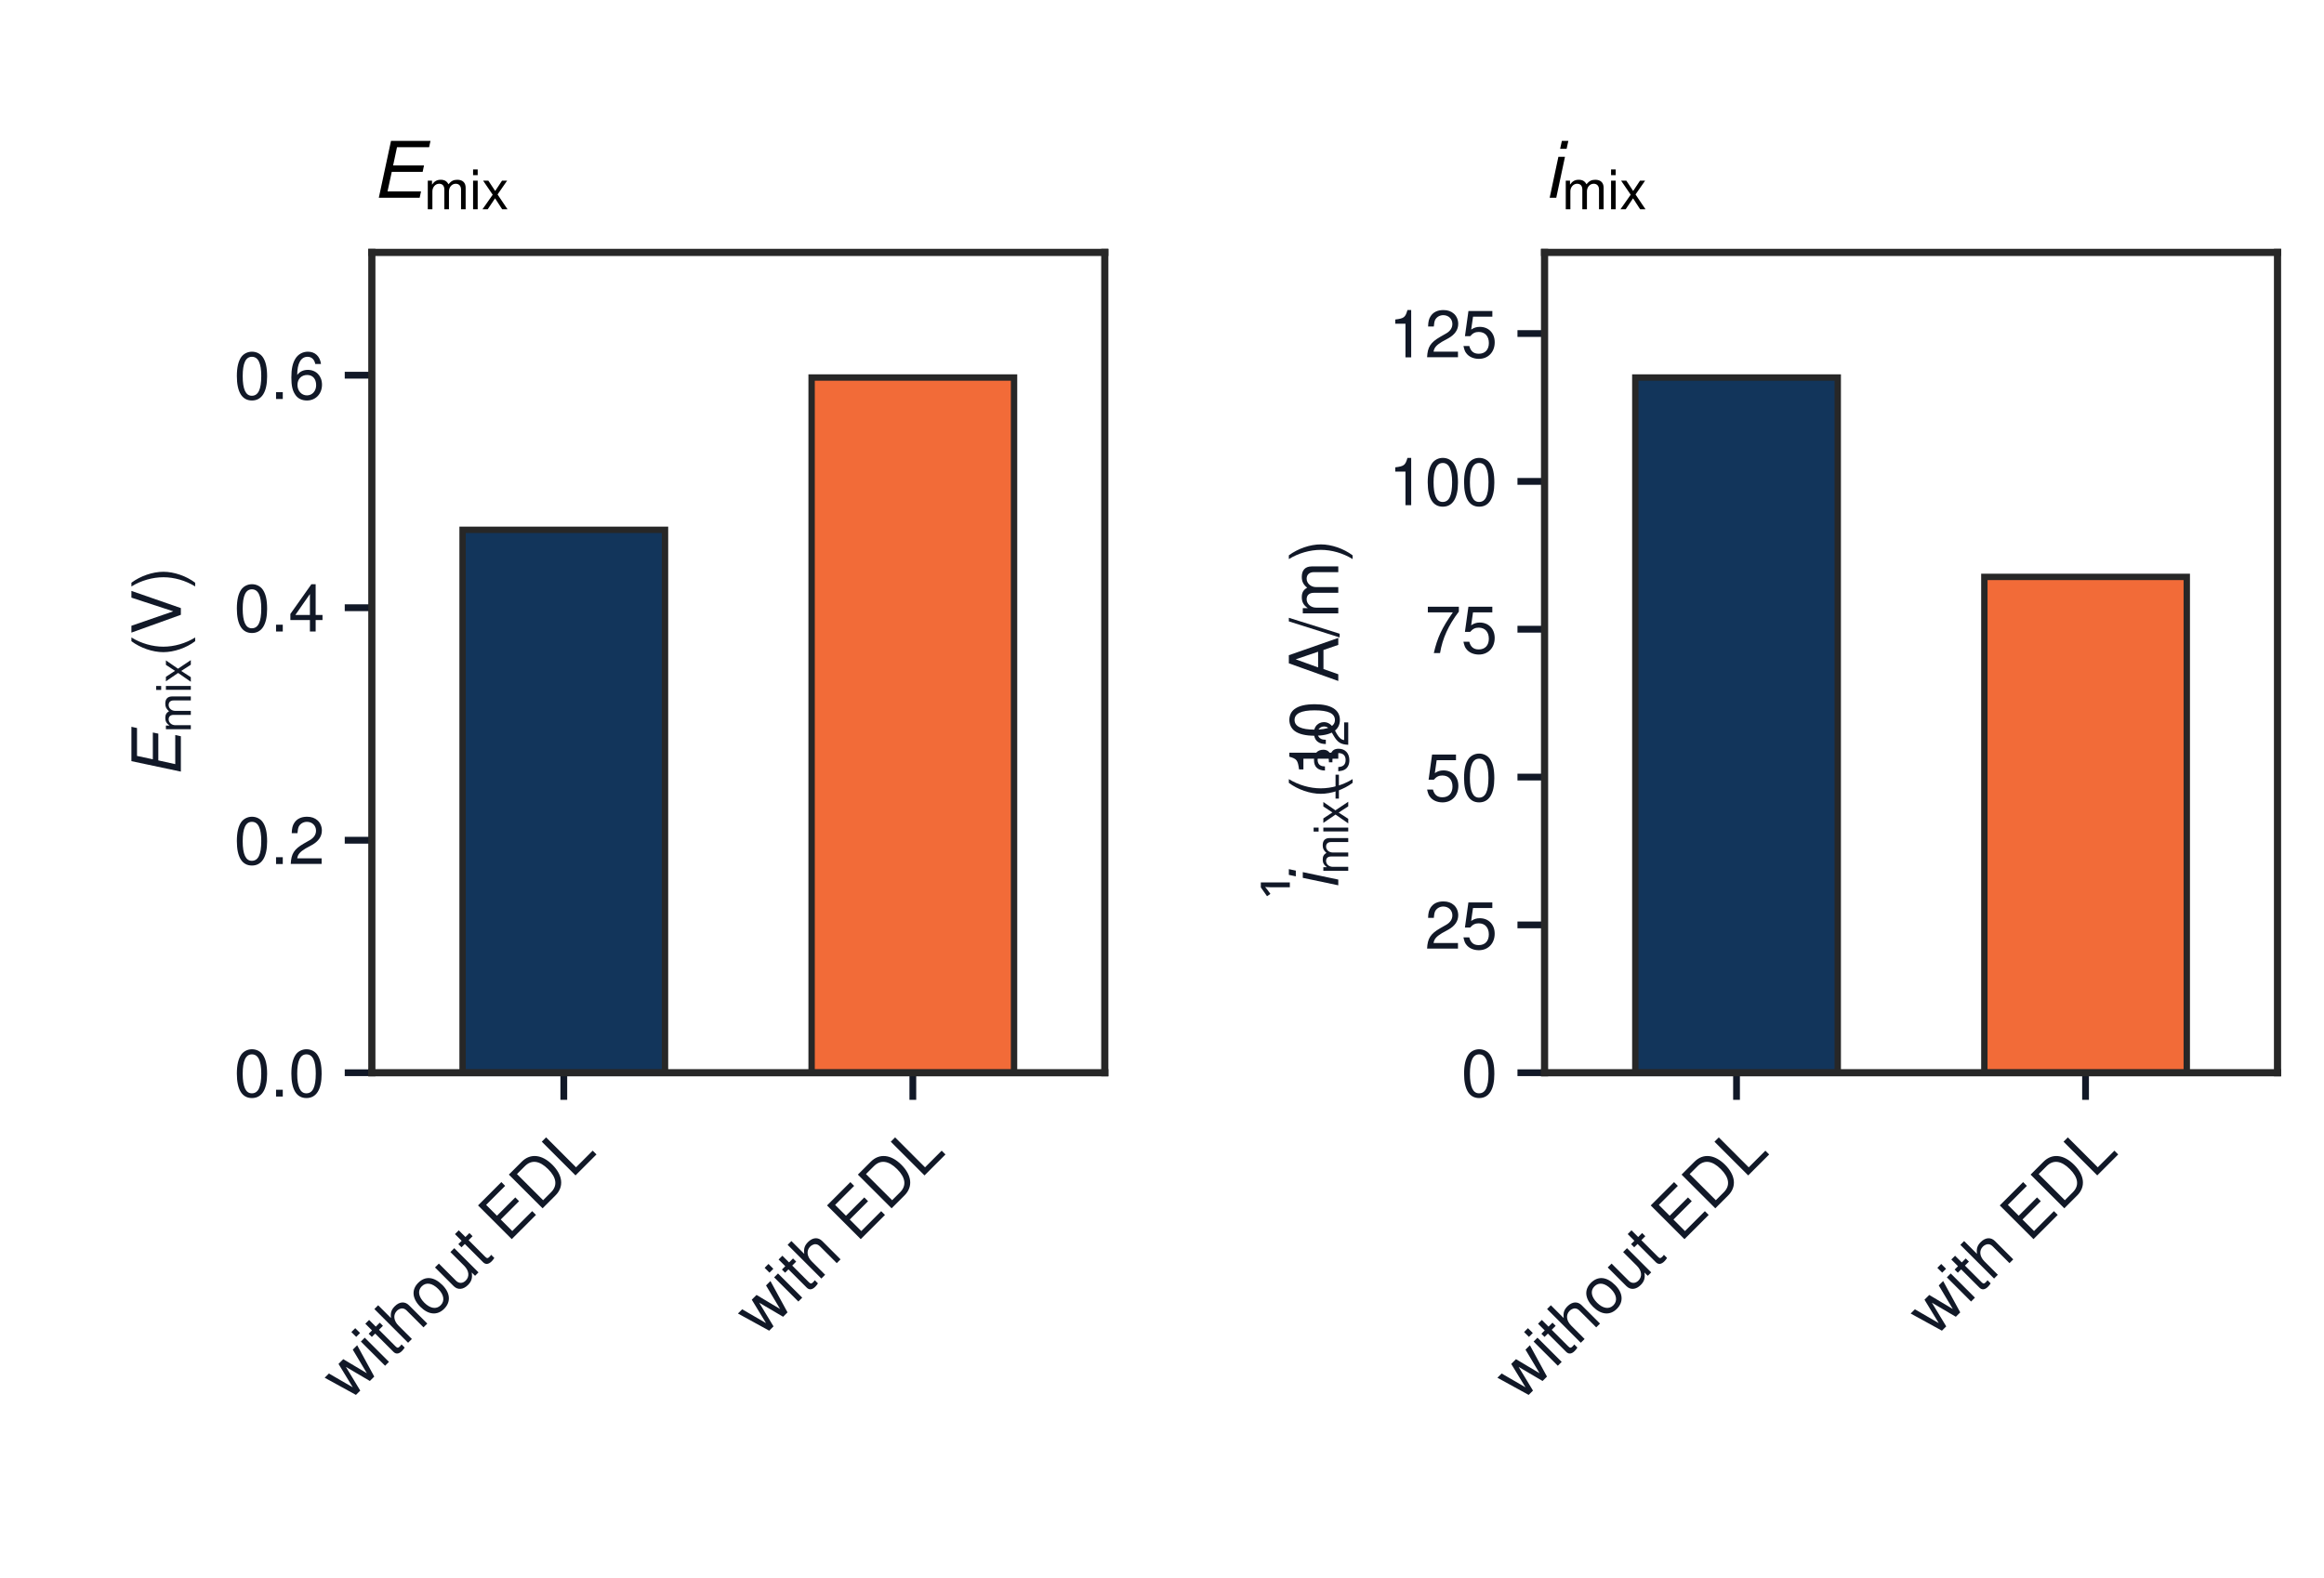
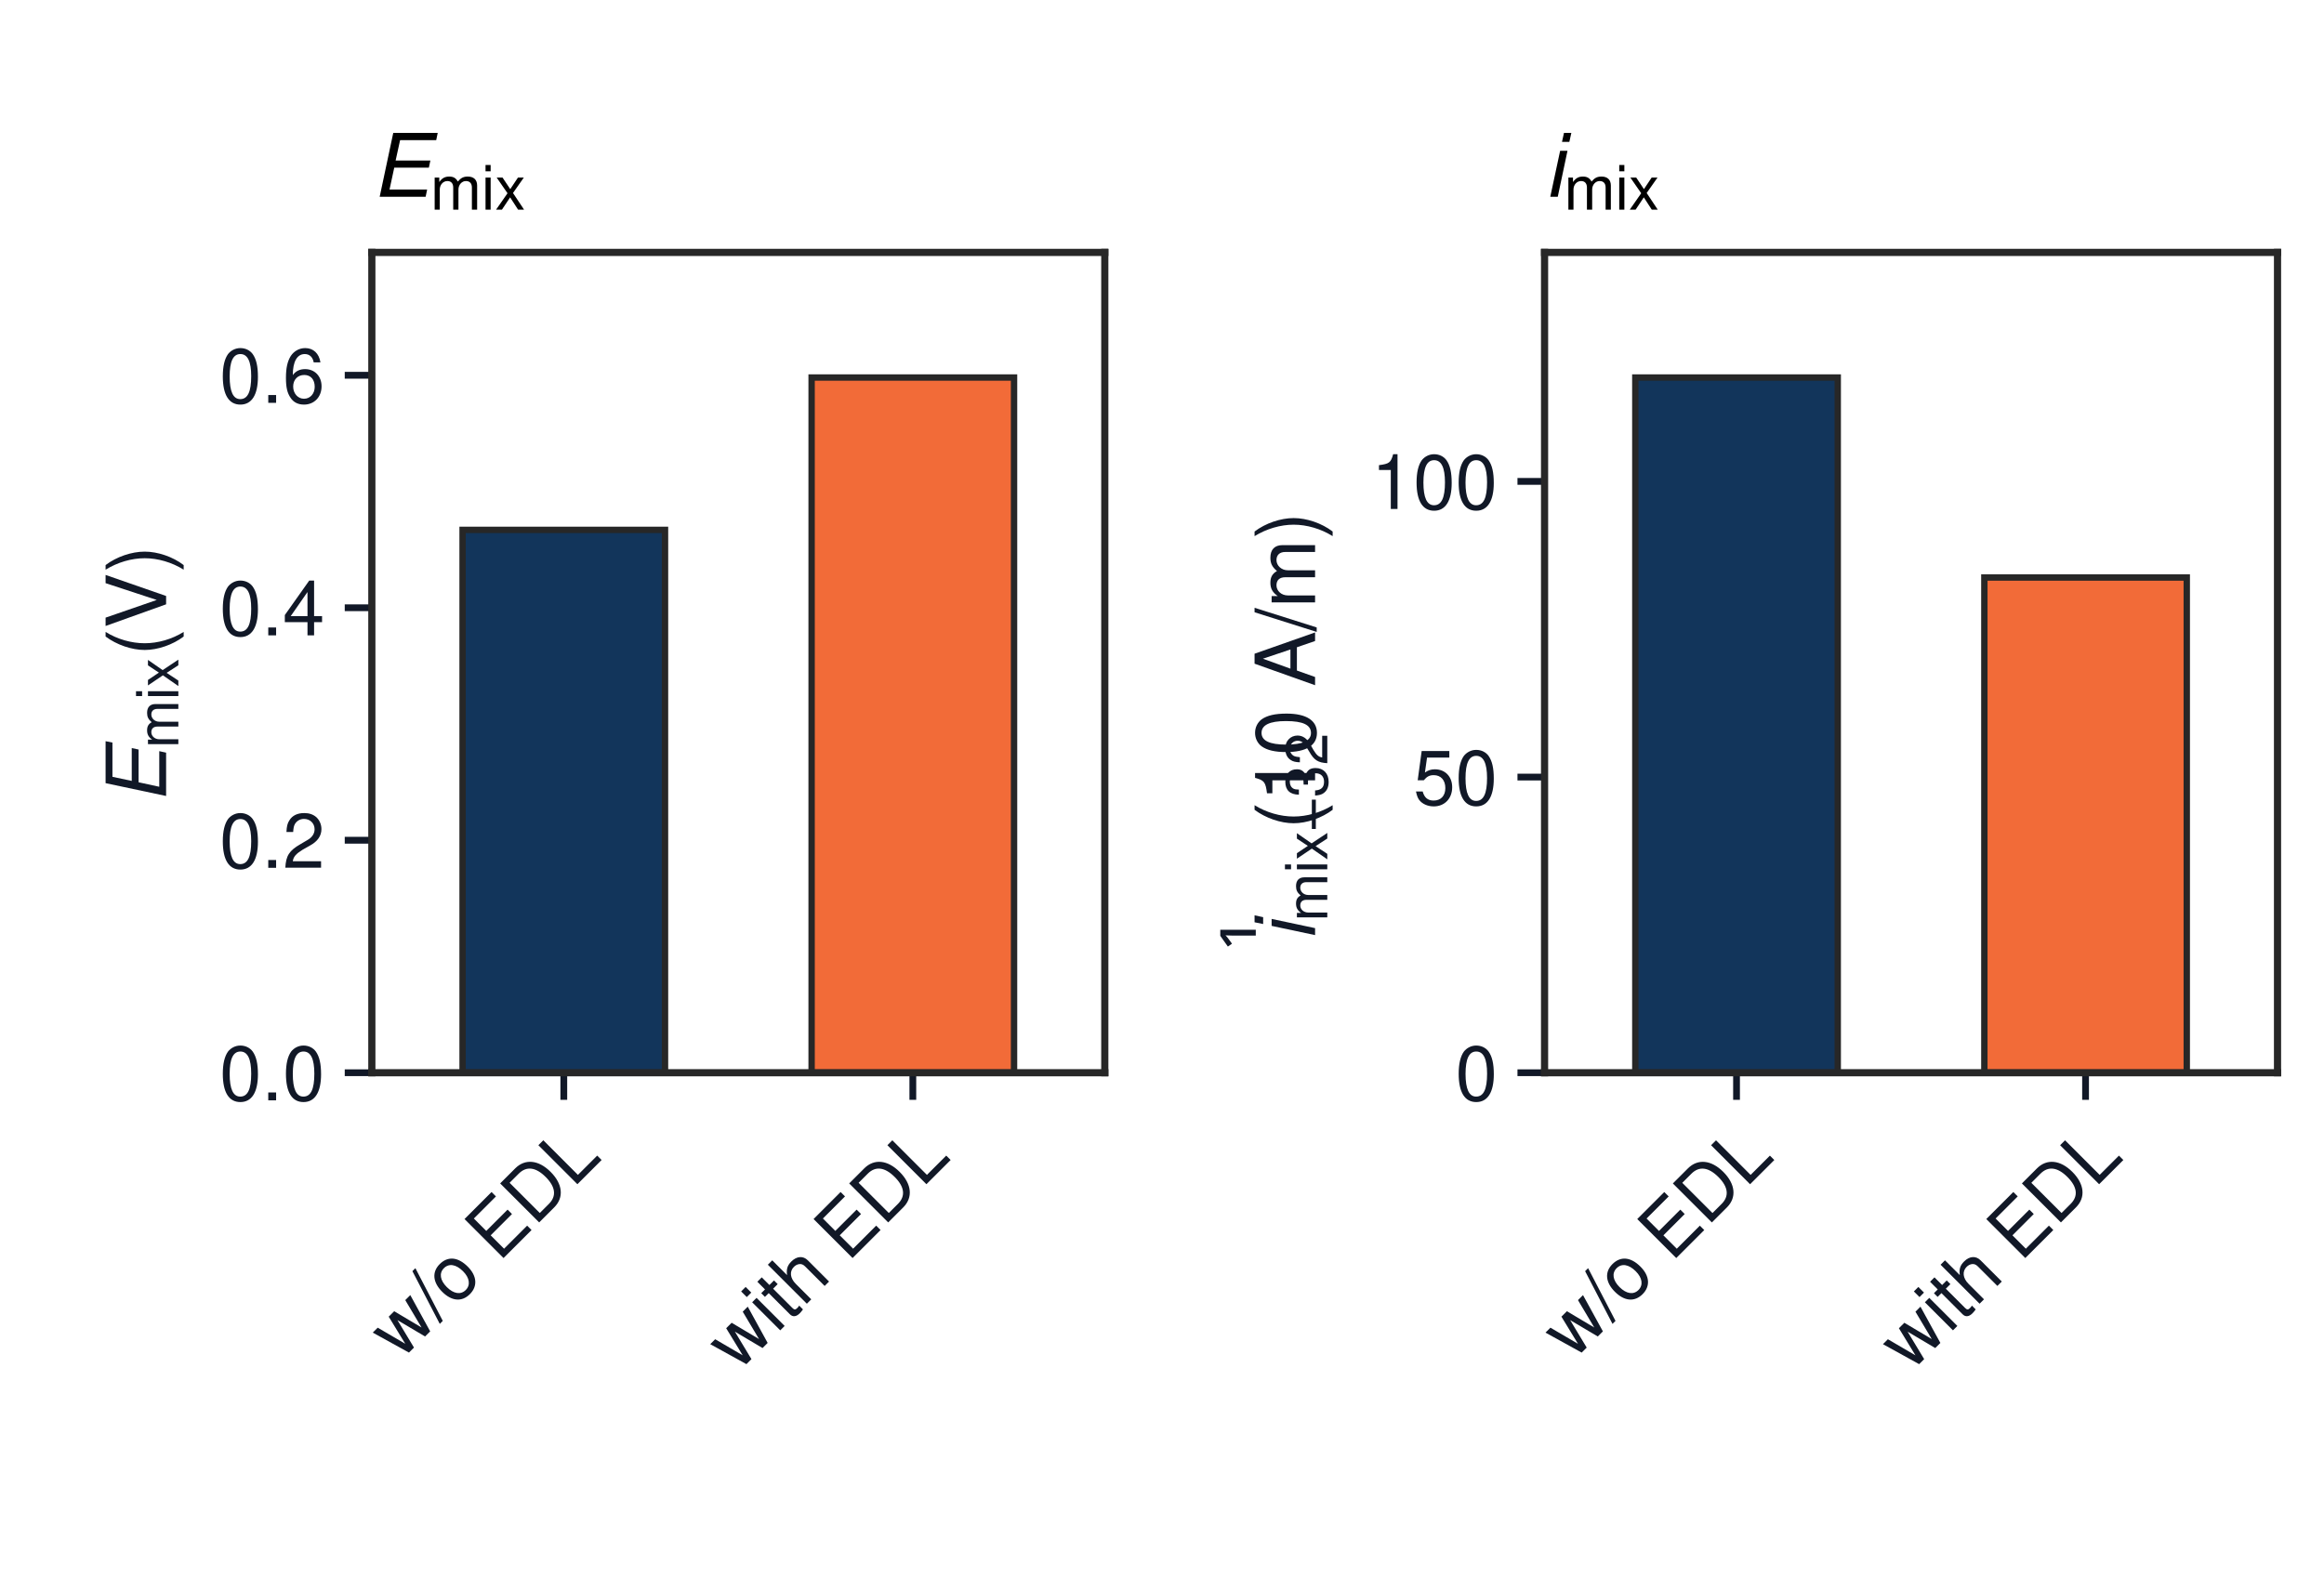
<svg xmlns="http://www.w3.org/2000/svg" xmlns:xlink="http://www.w3.org/1999/xlink" width="291.6pt" height="198pt" viewBox="0 0 291.6 198" version="1.1">
  <defs>
    <style type="text/css">*{stroke-linejoin: round; stroke-linecap: butt}</style>
  </defs>
  <g id="figure_1">
    <g id="patch_1">
      <path d="M 0 198  L 291.6 198  L 291.6 0  L 0 0  L 0 198  z " style="fill: none; opacity: 0" />
    </g>
    <g id="axes_1">
      <g id="patch_2">
        <path d="M 46.656 134.64  L 138.622 134.64  L 138.622 31.68  L 46.656 31.68  L 46.656 134.64  z " style="fill: none" />
      </g>
      <g id="matplotlib.axis_1">
        <g id="xtick_1">
          <g id="line2d_1">
            <defs>
-               <path id="m6af5f28113" d="M 0 0  L 0 3.4  " style="stroke: #111827; stroke-width: 0.85" />
+               <path id="m4205527475" d="M 0 0  L 0 3.4  " style="stroke: #111827; stroke-width: 0.85" />
            </defs>
            <g>
-               <use xlink:href="#m6af5f28113" x="70.742" y="134.64" style="fill: #111827; stroke: #111827; stroke-width: 0.85" />
+               <use xlink:href="#m4205527475" x="70.742" y="134.64" style="fill: #111827; stroke: #111827; stroke-width: 0.85" />
            </g>
          </g>
          <g id="text_1">
-             <text style="fill: #111827; font: 8.2px 'Helvetica', 'Nimbus Sans', 'Arial', 'DejaVu Sans', sans-serif; text-anchor: end" x="74.97" y="144.767" transform="rotate(-45 74.96968 144.7673)">without EDL</text>
+             <text style="fill: #111827; font: 9.5px 'Helvetica', 'Nimbus Sans', 'Arial', 'DejaVu Sans', sans-serif; text-anchor: end" x="75.64" y="145.437" transform="rotate(-45 75.63986 145.4375)">w/o EDL</text>
          </g>
        </g>
        <g id="xtick_2">
          <g id="line2d_2">
            <g>
-               <use xlink:href="#m6af5f28113" x="114.536" y="134.64" style="fill: #111827; stroke: #111827; stroke-width: 0.85" />
+               <use xlink:href="#m4205527475" x="114.536" y="134.64" style="fill: #111827; stroke: #111827; stroke-width: 0.85" />
            </g>
          </g>
          <g id="text_2">
-             <text style="fill: #111827; font: 8.2px 'Helvetica', 'Nimbus Sans', 'Arial', 'DejaVu Sans', sans-serif; text-anchor: end" x="118.763" y="144.767" transform="rotate(-45 118.7631 144.7673)">with EDL</text>
+             <text style="fill: #111827; font: 9.5px 'Helvetica', 'Nimbus Sans', 'Arial', 'DejaVu Sans', sans-serif; text-anchor: end" x="119.433" y="145.437" transform="rotate(-45 119.4333 145.4375)">with EDL</text>
          </g>
        </g>
      </g>
      <g id="matplotlib.axis_2">
        <g id="ytick_1">
          <g id="line2d_3">
            <defs>
-               <path id="m085316d3e9" d="M 0 0  L -3.4 0  " style="stroke: #111827; stroke-width: 0.85" />
+               <path id="m33cc670028" d="M 0 0  L -3.4 0  " style="stroke: #111827; stroke-width: 0.85" />
            </defs>
            <g>
-               <use xlink:href="#m085316d3e9" x="46.656" y="134.64" style="fill: #111827; stroke: #111827; stroke-width: 0.85" />
+               <use xlink:href="#m33cc670028" x="46.656" y="134.64" style="fill: #111827; stroke: #111827; stroke-width: 0.85" />
            </g>
          </g>
          <g id="text_3">
-             <text style="fill: #111827; font: 8.2px 'Helvetica', 'Nimbus Sans', 'Arial', 'DejaVu Sans', sans-serif; text-anchor: end" x="40.756" y="137.629" transform="rotate(-0 40.756 137.6292)">0.0</text>
+             <text style="fill: #111827; font: 9.5px 'Helvetica', 'Nimbus Sans', 'Arial', 'DejaVu Sans', sans-serif; text-anchor: end" x="40.756" y="138.103" transform="rotate(-0 40.756 138.103)">0.0</text>
          </g>
        </g>
        <g id="ytick_2">
          <g id="line2d_4">
            <g>
-               <use xlink:href="#m085316d3e9" x="46.656" y="105.457" style="fill: #111827; stroke: #111827; stroke-width: 0.85" />
+               <use xlink:href="#m33cc670028" x="46.656" y="105.459" style="fill: #111827; stroke: #111827; stroke-width: 0.85" />
            </g>
          </g>
          <g id="text_4">
-             <text style="fill: #111827; font: 8.2px 'Helvetica', 'Nimbus Sans', 'Arial', 'DejaVu Sans', sans-serif; text-anchor: end" x="40.756" y="108.446" transform="rotate(-0 40.756 108.4463)">0.2</text>
+             <text style="fill: #111827; font: 9.5px 'Helvetica', 'Nimbus Sans', 'Arial', 'DejaVu Sans', sans-serif; text-anchor: end" x="40.756" y="108.922" transform="rotate(-0 40.756 108.9223)">0.2</text>
          </g>
        </g>
        <g id="ytick_3">
          <g id="line2d_5">
            <g>
-               <use xlink:href="#m085316d3e9" x="46.656" y="76.274" style="fill: #111827; stroke: #111827; stroke-width: 0.85" />
+               <use xlink:href="#m33cc670028" x="46.656" y="76.278" style="fill: #111827; stroke: #111827; stroke-width: 0.85" />
            </g>
          </g>
          <g id="text_5">
-             <text style="fill: #111827; font: 8.2px 'Helvetica', 'Nimbus Sans', 'Arial', 'DejaVu Sans', sans-serif; text-anchor: end" x="40.756" y="79.263" transform="rotate(-0 40.756 79.26345)">0.4</text>
+             <text style="fill: #111827; font: 9.5px 'Helvetica', 'Nimbus Sans', 'Arial', 'DejaVu Sans', sans-serif; text-anchor: end" x="40.756" y="79.741" transform="rotate(-0 40.756 79.7415)">0.4</text>
          </g>
        </g>
        <g id="ytick_4">
          <g id="line2d_6">
            <g>
-               <use xlink:href="#m085316d3e9" x="46.656" y="47.091" style="fill: #111827; stroke: #111827; stroke-width: 0.85" />
+               <use xlink:href="#m33cc670028" x="46.656" y="47.098" style="fill: #111827; stroke: #111827; stroke-width: 0.85" />
            </g>
          </g>
          <g id="text_6">
-             <text style="fill: #111827; font: 8.2px 'Helvetica', 'Nimbus Sans', 'Arial', 'DejaVu Sans', sans-serif; text-anchor: end" x="40.756" y="50.081" transform="rotate(-0 40.756 50.0806)">0.6</text>
+             <text style="fill: #111827; font: 9.5px 'Helvetica', 'Nimbus Sans', 'Arial', 'DejaVu Sans', sans-serif; text-anchor: end" x="40.756" y="50.561" transform="rotate(-0 40.756 50.56072)">0.6</text>
          </g>
        </g>
        <g id="text_7">
-           <g style="fill: #111827" transform="translate(23.48928 97.61) rotate(-90)">
+           <g style="fill: #111827" transform="translate(21.26448 100.84) rotate(-90)">
            <text>
-               <tspan style="font: italic 8.5px 'Nimbus Sans'" x="0" y="-0.797">E</tspan>
-               <tspan style="font: 5.95px 'Nimbus Sans'" x="5.669 10.626 11.947" y="0.456">mix</tspan>
-               <tspan style="font: 8.5px 'Nimbus Sans'" x="15.131 17.494 20.324 25.994" y="-0.797"> (V)</tspan>
+               <tspan style="font: italic 10.4px 'Nimbus Sans'" x="0" y="-0.422">E</tspan>
+               <tspan style="font: 7.28px 'Nimbus Sans'" x="6.931 12.989 14.604" y="1.111">mix</tspan>
+               <tspan style="font: 10.4px 'Nimbus Sans'" x="18.496 21.385 24.845 31.775" y="-0.422"> (V)</tspan>
            </text>
          </g>
        </g>
      </g>
      <g id="patch_3">
-         <path d="M 58.042 134.64  L 83.442 134.64  L 83.442 66.498  L 58.042 66.498  z " clip-path="url(#p5c82b5cc96)" style="fill: #12355b; stroke: #272727; stroke-width: 0.8; stroke-linejoin: miter" />
+         <path d="M 58.042 134.64  L 83.442 134.64  L 83.442 66.503  L 58.042 66.503  z " clip-path="url(#p18ad8d7ac9)" style="fill: #12355b; stroke: #272727; stroke-width: 0.8; stroke-linejoin: miter" />
      </g>
      <g id="patch_4">
-         <path d="M 101.836 134.64  L 127.236 134.64  L 127.236 47.386  L 101.836 47.386  z " clip-path="url(#p5c82b5cc96)" style="fill: #f26b38; stroke: #272727; stroke-width: 0.8; stroke-linejoin: miter" />
+         <path d="M 101.836 134.64  L 127.236 134.64  L 127.236 47.386  L 101.836 47.386  z " clip-path="url(#p18ad8d7ac9)" style="fill: #f26b38; stroke: #272727; stroke-width: 0.8; stroke-linejoin: miter" />
      </g>
      <g id="patch_5">
        <path d="M 46.656 134.64  L 46.656 31.68  " style="fill: none; stroke: #272727; stroke-width: 0.9; stroke-linejoin: miter; stroke-linecap: square" />
      </g>
      <g id="patch_6">
        <path d="M 138.622 134.64  L 138.622 31.68  " style="fill: none; stroke: #272727; stroke-width: 0.9; stroke-linejoin: miter; stroke-linecap: square" />
      </g>
      <g id="patch_7">
        <path d="M 46.656 134.64  L 138.622 134.64  " style="fill: none; stroke: #272727; stroke-width: 0.9; stroke-linejoin: miter; stroke-linecap: square" />
      </g>
      <g id="patch_8">
        <path d="M 46.656 31.68  L 138.622 31.68  " style="fill: none; stroke: #272727; stroke-width: 0.9; stroke-linejoin: miter; stroke-linecap: square" />
      </g>
      <g id="text_8">
        <g transform="translate(46.656 25.68)">
          <text>
-             <tspan style="font: italic 9.8px 'Nimbus Sans'" x="0" y="-0.859">E</tspan>
-             <tspan style="font: 6.86px 'Nimbus Sans'" x="6.535 12.247 13.77" y="0.585">mix</tspan>
+             <tspan style="font: italic 11px 'Nimbus Sans'" x="0" y="-0.984">E</tspan>
+             <tspan style="font: 7.7px 'Nimbus Sans'" x="7.337 13.751 15.461" y="0.637">mix</tspan>
          </text>
        </g>
      </g>
    </g>
    <g id="axes_2">
      <g id="patch_9">
        <path d="M 193.802 134.64  L 285.768 134.64  L 285.768 31.68  L 193.802 31.68  L 193.802 134.64  z " style="fill: none" />
      </g>
      <g id="matplotlib.axis_3">
        <g id="xtick_3">
          <g id="line2d_7">
            <g>
-               <use xlink:href="#m6af5f28113" x="217.888" y="134.64" style="fill: #111827; stroke: #111827; stroke-width: 0.85" />
+               <use xlink:href="#m4205527475" x="217.888" y="134.64" style="fill: #111827; stroke: #111827; stroke-width: 0.85" />
            </g>
          </g>
          <g id="text_9">
-             <text style="fill: #111827; font: 8.2px 'Helvetica', 'Nimbus Sans', 'Arial', 'DejaVu Sans', sans-serif; text-anchor: end" x="222.116" y="144.767" transform="rotate(-45 222.1155 144.7673)">without EDL</text>
+             <text style="fill: #111827; font: 9.5px 'Helvetica', 'Nimbus Sans', 'Arial', 'DejaVu Sans', sans-serif; text-anchor: end" x="222.786" y="145.437" transform="rotate(-45 222.7857 145.4375)">w/o EDL</text>
          </g>
        </g>
        <g id="xtick_4">
          <g id="line2d_8">
            <g>
-               <use xlink:href="#m6af5f28113" x="261.682" y="134.64" style="fill: #111827; stroke: #111827; stroke-width: 0.85" />
+               <use xlink:href="#m4205527475" x="261.682" y="134.64" style="fill: #111827; stroke: #111827; stroke-width: 0.85" />
            </g>
          </g>
          <g id="text_10">
-             <text style="fill: #111827; font: 8.2px 'Helvetica', 'Nimbus Sans', 'Arial', 'DejaVu Sans', sans-serif; text-anchor: end" x="265.909" y="144.767" transform="rotate(-45 265.9089 144.7673)">with EDL</text>
+             <text style="fill: #111827; font: 9.5px 'Helvetica', 'Nimbus Sans', 'Arial', 'DejaVu Sans', sans-serif; text-anchor: end" x="266.579" y="145.437" transform="rotate(-45 266.5791 145.4375)">with EDL</text>
          </g>
        </g>
      </g>
      <g id="matplotlib.axis_4">
        <g id="ytick_5">
          <g id="line2d_9">
            <g>
-               <use xlink:href="#m085316d3e9" x="193.802" y="134.64" style="fill: #111827; stroke: #111827; stroke-width: 0.85" />
+               <use xlink:href="#m33cc670028" x="193.802" y="134.64" style="fill: #111827; stroke: #111827; stroke-width: 0.85" />
            </g>
          </g>
          <g id="text_11">
-             <text style="fill: #111827; font: 8.2px 'Helvetica', 'Nimbus Sans', 'Arial', 'DejaVu Sans', sans-serif; text-anchor: end" x="187.902" y="137.629" transform="rotate(-0 187.9018 137.6292)">0</text>
+             <text style="fill: #111827; font: 9.5px 'Helvetica', 'Nimbus Sans', 'Arial', 'DejaVu Sans', sans-serif; text-anchor: end" x="187.902" y="138.103" transform="rotate(-0 187.9018 138.103)">0</text>
          </g>
        </g>
        <g id="ytick_6">
          <g id="line2d_10">
            <g>
-               <use xlink:href="#m085316d3e9" x="193.802" y="116.085" style="fill: #111827; stroke: #111827; stroke-width: 0.85" />
+               <use xlink:href="#m33cc670028" x="193.802" y="97.53" style="fill: #111827; stroke: #111827; stroke-width: 0.85" />
            </g>
          </g>
          <g id="text_12">
-             <text style="fill: #111827; font: 8.2px 'Helvetica', 'Nimbus Sans', 'Arial', 'DejaVu Sans', sans-serif; text-anchor: end" x="187.902" y="119.074" transform="rotate(-0 187.9018 119.074)">25</text>
+             <text style="fill: #111827; font: 9.5px 'Helvetica', 'Nimbus Sans', 'Arial', 'DejaVu Sans', sans-serif; text-anchor: end" x="187.902" y="100.993" transform="rotate(-0 187.9018 100.9926)">50</text>
          </g>
        </g>
        <g id="ytick_7">
          <g id="line2d_11">
            <g>
-               <use xlink:href="#m085316d3e9" x="193.802" y="97.53" style="fill: #111827; stroke: #111827; stroke-width: 0.85" />
+               <use xlink:href="#m33cc670028" x="193.802" y="60.419" style="fill: #111827; stroke: #111827; stroke-width: 0.85" />
            </g>
          </g>
          <g id="text_13">
-             <text style="fill: #111827; font: 8.2px 'Helvetica', 'Nimbus Sans', 'Arial', 'DejaVu Sans', sans-serif; text-anchor: end" x="187.902" y="100.519" transform="rotate(-0 187.9018 100.5188)">50</text>
-           </g>
-         </g>
-         <g id="ytick_8">
-           <g id="line2d_12">
-             <g>
-               <use xlink:href="#m085316d3e9" x="193.802" y="78.974" style="fill: #111827; stroke: #111827; stroke-width: 0.85" />
-             </g>
-           </g>
-           <g id="text_14">
-             <text style="fill: #111827; font: 8.2px 'Helvetica', 'Nimbus Sans', 'Arial', 'DejaVu Sans', sans-serif; text-anchor: end" x="187.902" y="81.964" transform="rotate(-0 187.9018 81.96355)">75</text>
-           </g>
-         </g>
-         <g id="ytick_9">
-           <g id="line2d_13">
-             <g>
-               <use xlink:href="#m085316d3e9" x="193.802" y="60.419" style="fill: #111827; stroke: #111827; stroke-width: 0.85" />
-             </g>
-           </g>
-           <g id="text_15">
-             <text style="fill: #111827; font: 8.2px 'Helvetica', 'Nimbus Sans', 'Arial', 'DejaVu Sans', sans-serif; text-anchor: end" x="187.902" y="63.408" transform="rotate(-0 187.9018 63.40836)">100</text>
-           </g>
-         </g>
-         <g id="ytick_10">
-           <g id="line2d_14">
-             <g>
-               <use xlink:href="#m085316d3e9" x="193.802" y="41.864" style="fill: #111827; stroke: #111827; stroke-width: 0.85" />
-             </g>
-           </g>
-           <g id="text_16">
-             <text style="fill: #111827; font: 8.2px 'Helvetica', 'Nimbus Sans', 'Arial', 'DejaVu Sans', sans-serif; text-anchor: end" x="187.902" y="44.853" transform="rotate(-0 187.9018 44.85315)">125</text>
-           </g>
-         </g>
-         <g id="text_17">
-           <g style="fill: #111827" transform="translate(168.3558 111.6775) rotate(-90)">
+             <text style="fill: #111827; font: 9.5px 'Helvetica', 'Nimbus Sans', 'Arial', 'DejaVu Sans', sans-serif; text-anchor: end" x="187.902" y="63.882" transform="rotate(-0 187.9018 63.88224)">100</text>
+           </g>
+         </g>
+         <g id="text_14">
+           <g style="fill: #111827" transform="translate(165.7696 118.052) rotate(-90)">
            <text>
-               <tspan style="font: 8.5px 'cmr10'" x="-1.122" y="-2.984">¹</tspan>
-               <tspan style="font: italic 8.5px 'Nimbus Sans'" x="0" y="-0.438">i</tspan>
-               <tspan style="font: 5.95px 'Nimbus Sans'" x="1.96 6.916 8.237 26.14 29.614 50.68" y="0.815 0.815 0.815 -3.36 -3.36 -3.36">mix−32</tspan>
-               <tspan style="font: 8.5px 'Nimbus Sans'" x="11.421 13.784 16.615 21.341 33.131 35.494 41.164 43.527 54.197" y="-0.438"> (10 A/m)</tspan>
+               <tspan style="font: 10.4px 'cmr10'" x="-1.142" y="-3.875">¹</tspan>
+               <tspan style="font: italic 10.4px 'Nimbus Sans'" x="0" y="-0.762">i</tspan>
+               <tspan style="font: 7.28px 'Nimbus Sans'" x="2.396 8.455 10.07 31.954 36.202 61.954" y="0.77 0.77 0.77 -4.339 -4.339 -4.339">mix−32</tspan>
+               <tspan style="font: 10.4px 'Nimbus Sans'" x="13.962 16.85 20.31 26.088 40.501 43.39 50.321 53.209 66.253" y="-0.762"> (10 A/m)</tspan>
            </text>
          </g>
        </g>
      </g>
      <g id="patch_10">
-         <path d="M 205.188 134.64  L 230.588 134.64  L 230.588 47.386  L 205.188 47.386  z " clip-path="url(#p3ec7cc0673)" style="fill: #12355b; stroke: #272727; stroke-width: 0.8; stroke-linejoin: miter" />
+         <path d="M 205.188 134.64  L 230.588 134.64  L 230.588 47.386  L 205.188 47.386  z " clip-path="url(#pdb7bb189ba)" style="fill: #12355b; stroke: #272727; stroke-width: 0.8; stroke-linejoin: miter" />
      </g>
      <g id="patch_11">
-         <path d="M 248.982 134.64  L 274.382 134.64  L 274.382 72.409  L 248.982 72.409  z " clip-path="url(#p3ec7cc0673)" style="fill: #f26b38; stroke: #272727; stroke-width: 0.8; stroke-linejoin: miter" />
+         <path d="M 248.982 134.64  L 274.382 134.64  L 274.382 72.487  L 248.982 72.487  z " clip-path="url(#pdb7bb189ba)" style="fill: #f26b38; stroke: #272727; stroke-width: 0.8; stroke-linejoin: miter" />
      </g>
      <g id="patch_12">
        <path d="M 193.802 134.64  L 193.802 31.68  " style="fill: none; stroke: #272727; stroke-width: 0.9; stroke-linejoin: miter; stroke-linecap: square" />
      </g>
      <g id="patch_13">
        <path d="M 285.768 134.64  L 285.768 31.68  " style="fill: none; stroke: #272727; stroke-width: 0.9; stroke-linejoin: miter; stroke-linecap: square" />
      </g>
      <g id="patch_14">
        <path d="M 193.802 134.64  L 285.768 134.64  " style="fill: none; stroke: #272727; stroke-width: 0.9; stroke-linejoin: miter; stroke-linecap: square" />
      </g>
      <g id="patch_15">
        <path d="M 193.802 31.68  L 285.768 31.68  " style="fill: none; stroke: #272727; stroke-width: 0.9; stroke-linejoin: miter; stroke-linecap: square" />
      </g>
-       <g id="text_18">
+       <g id="text_15">
        <g transform="translate(193.8018 25.68)">
          <text>
-             <tspan style="font: italic 9.8px 'Nimbus Sans'" x="0" y="-0.859">i</tspan>
-             <tspan style="font: 6.86px 'Nimbus Sans'" x="2.175 7.887 9.41" y="0.585">mix</tspan>
+             <tspan style="font: italic 11px 'Nimbus Sans'" x="0" y="-0.984">i</tspan>
+             <tspan style="font: 7.7px 'Nimbus Sans'" x="2.442 8.856 10.565" y="0.637">mix</tspan>
          </text>
        </g>
      </g>
    </g>
  </g>
  <defs>
-     <clipPath id="p5c82b5cc96">
+     <clipPath id="p18ad8d7ac9">
      <rect x="46.656" y="31.68" width="91.966" height="102.96" />
    </clipPath>
-     <clipPath id="p3ec7cc0673">
+     <clipPath id="pdb7bb189ba">
      <rect x="193.802" y="31.68" width="91.966" height="102.96" />
    </clipPath>
  </defs>
</svg>
